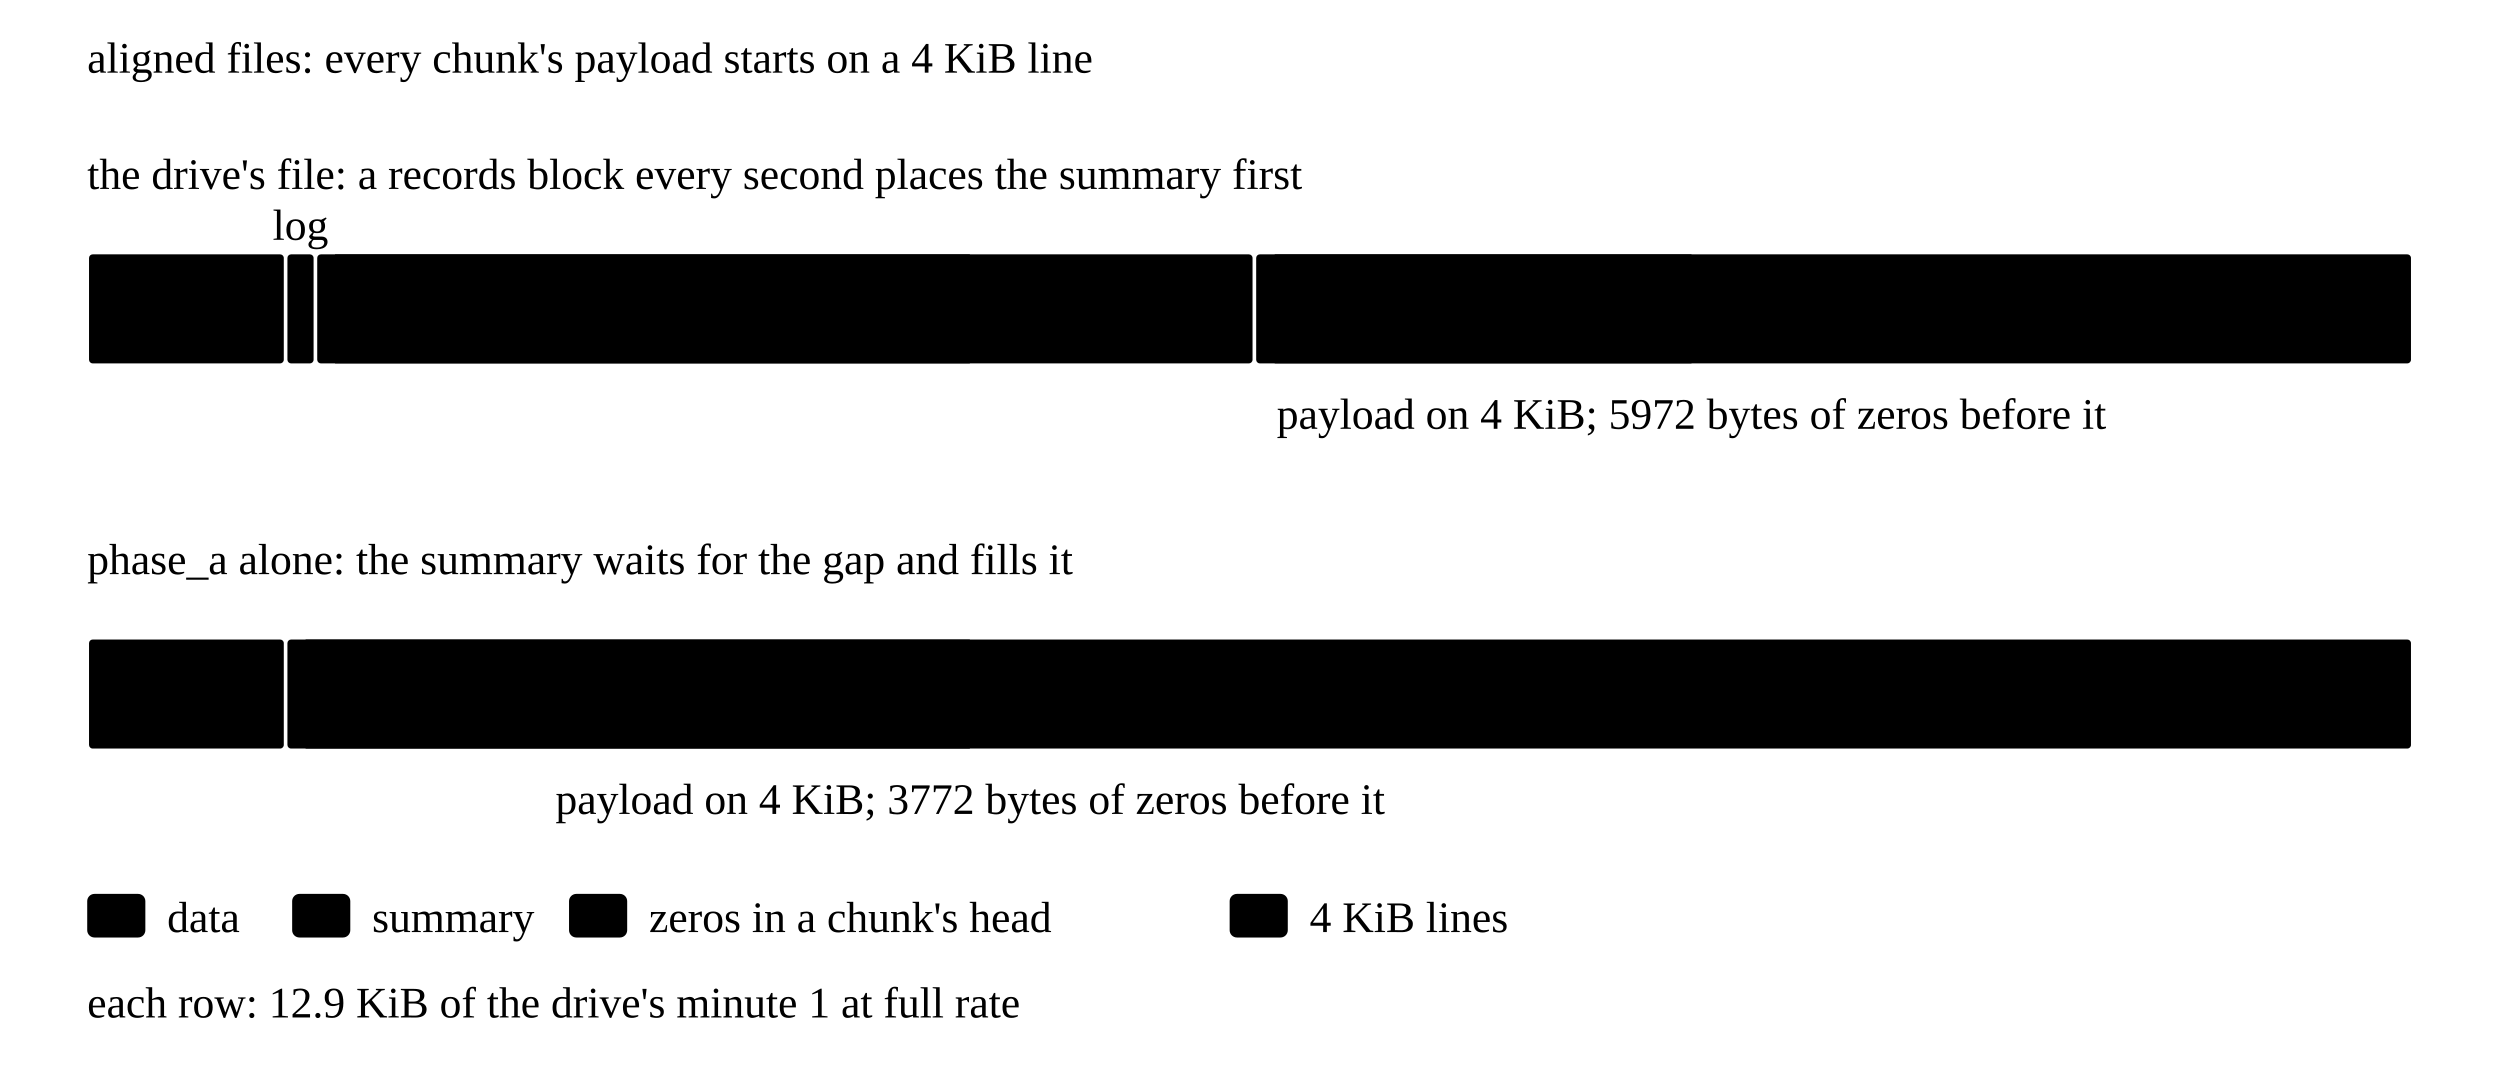
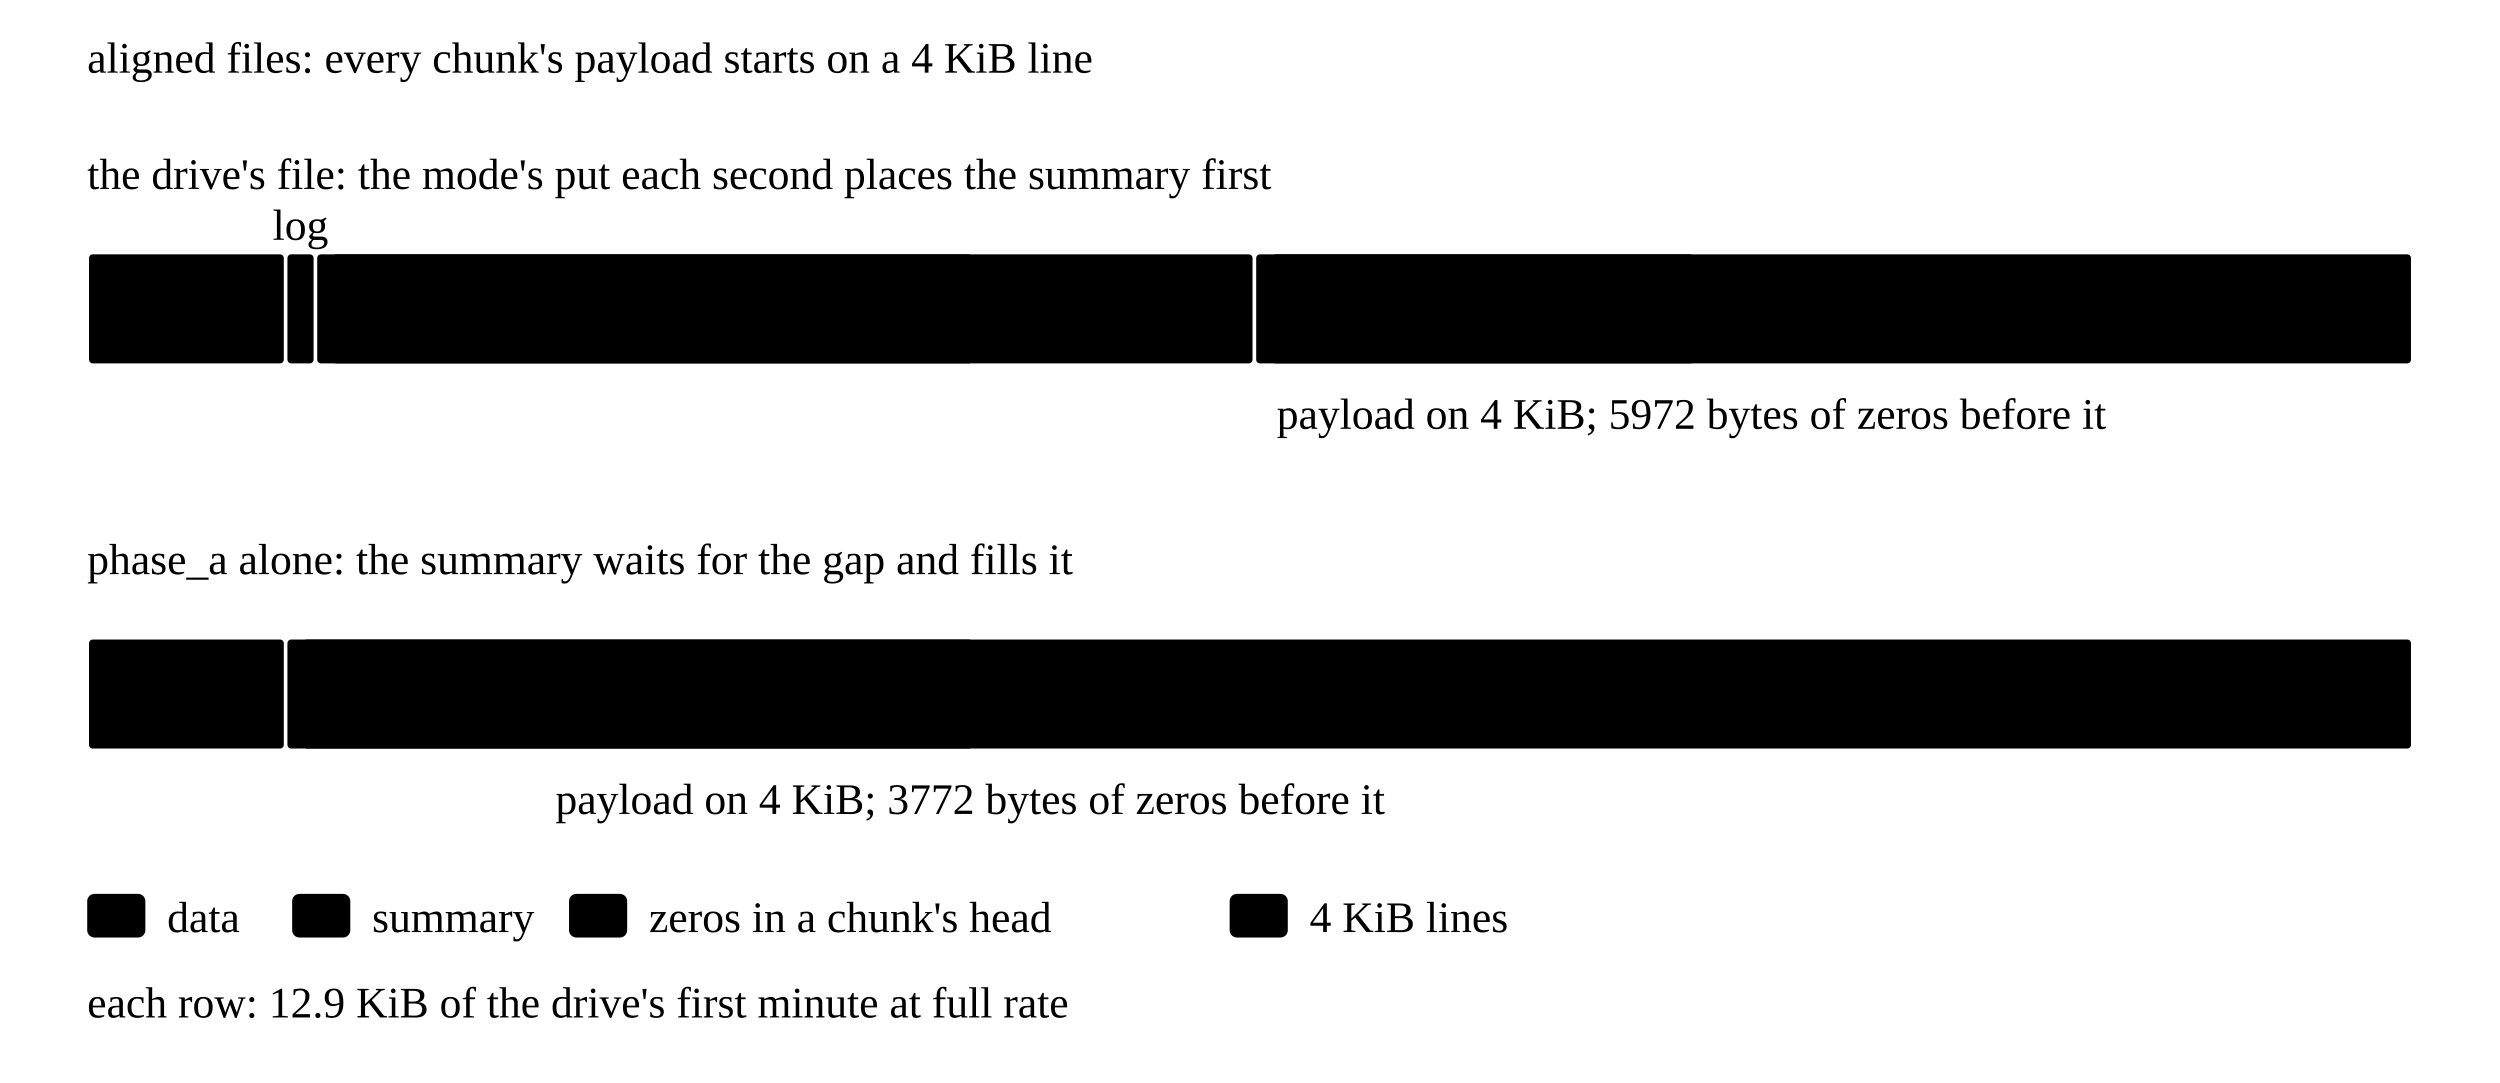
- <svg xmlns="http://www.w3.org/2000/svg" class="ww-svg" viewBox="0 0 688 298" width="688" height="298" role="img" aria-label="Two stretches of aligned files: in the drive's file a records block places the waiting summary before the next gap, and the gap before the series payload holds 5972 zero bytes; in a file of phase_a alone the summary fills the gap and 3772 zero bytes remain">
+ <svg xmlns="http://www.w3.org/2000/svg" class="ww-svg" viewBox="0 0 688 298" width="688" height="298" role="img" aria-label="Two stretches of aligned files: in the drive's file the next second's put of the mode places the waiting summary before the next gap, and the gap before the series payload holds 5972 zero bytes; in a file of phase_a alone the summary fills the gap and 3772 zero bytes remain">
  <text x="24.0" y="20.0" text-anchor="start" class="strong">aligned files: every chunk's payload starts on a 4 KiB line</text>
-   <text x="24.0" y="52.0" text-anchor="start" class="small">the drive's file: a records block every second places the summary first</text>
+   <text x="24.0" y="52.0" text-anchor="start" class="small">the drive's file: the mode's put each second places the summary first</text>
  <rect x="24.5" y="70.0" width="53.6" height="30.0" rx="1" class="tint-teal" />
  <text x="51.3" y="89.5" text-anchor="middle" class="small">summary</text>
  <rect x="79.1" y="70.0" width="7.2" height="30.0" rx="1" class="tint-blue" />
  <text x="82.7" y="66.0" text-anchor="middle" class="soft small">log</text>
  <rect x="87.3" y="70.0" width="257.4" height="30.0" rx="1" class="tint-blue" />
  <rect x="92.2" y="70.0" width="174.7" height="30.0" rx="0" class="faint hatch" />
  <text x="306.1" y="89.5" text-anchor="middle" class="small">frames</text>
  <rect x="345.7" y="70.0" width="317.8" height="30.0" rx="1" class="tint-blue" />
  <rect x="350.8" y="70.0" width="114.7" height="30.0" rx="0" class="faint hatch" />
  <text x="564.7" y="89.5" text-anchor="middle" class="small">samples</text>
  <line x1="68.4" y1="66.0" x2="68.4" y2="104.0" class="thin dash" />
  <line x1="267.0" y1="66.0" x2="267.0" y2="104.0" class="thin dash" />
  <line x1="465.5" y1="66.0" x2="465.5" y2="104.0" class="thin dash" />
  <line x1="664.0" y1="66.0" x2="664.0" y2="104.0" class="thin dash" />
  <text x="465.5" y="118.0" text-anchor="middle" class="accent small">payload on 4 KiB; 5972 bytes of zeros before it</text>
  <text x="24.0" y="158.0" text-anchor="start" class="small">phase_a alone: the summary waits for the gap and fills it</text>
  <rect x="24.5" y="176.0" width="53.6" height="30.0" rx="1" class="tint-teal" />
  <text x="51.3" y="195.5" text-anchor="middle" class="small">summary</text>
  <rect x="79.1" y="176.0" width="584.4" height="30.0" rx="1" class="tint-blue" />
  <rect x="84.1" y="176.0" width="182.8" height="30.0" rx="0" class="faint hatch" />
  <text x="465.5" y="195.5" text-anchor="middle" class="small">samples</text>
  <line x1="68.4" y1="172.0" x2="68.4" y2="210.0" class="thin dash" />
  <line x1="267.0" y1="172.0" x2="267.0" y2="210.0" class="thin dash" />
  <line x1="465.5" y1="172.0" x2="465.5" y2="210.0" class="thin dash" />
  <line x1="664.0" y1="172.0" x2="664.0" y2="210.0" class="thin dash" />
  <text x="267.0" y="224.0" text-anchor="middle" class="accent small">payload on 4 KiB; 3772 bytes of zeros before it</text>
  <rect x="24.0" y="246.0" width="16.0" height="12.0" rx="2" class="tint-blue" />
  <text x="46.0" y="256.5" text-anchor="start" class="small">data</text>
  <rect x="80.4" y="246.0" width="16.0" height="12.0" rx="2" class="tint-teal" />
  <text x="102.4" y="256.5" text-anchor="start" class="small">summary</text>
  <rect x="156.6" y="246.0" width="16.0" height="12.0" rx="2" class="faint hatch" />
  <text x="178.6" y="256.5" text-anchor="start" class="small">zeros in a chunk's head</text>
  <rect x="338.4" y="246.0" width="16.0" height="12.0" rx="2" class="thin dash" />
  <text x="360.4" y="256.5" text-anchor="start" class="small">4 KiB lines</text>
-   <text x="24.0" y="280.0" text-anchor="soft small" class="start">each row: 12.9 KiB of the drive's minute 1 at full rate</text>
+   <text x="24.0" y="280.0" text-anchor="soft small" class="start">each row: 12.9 KiB of the drive's first minute at full rate</text>
</svg>
